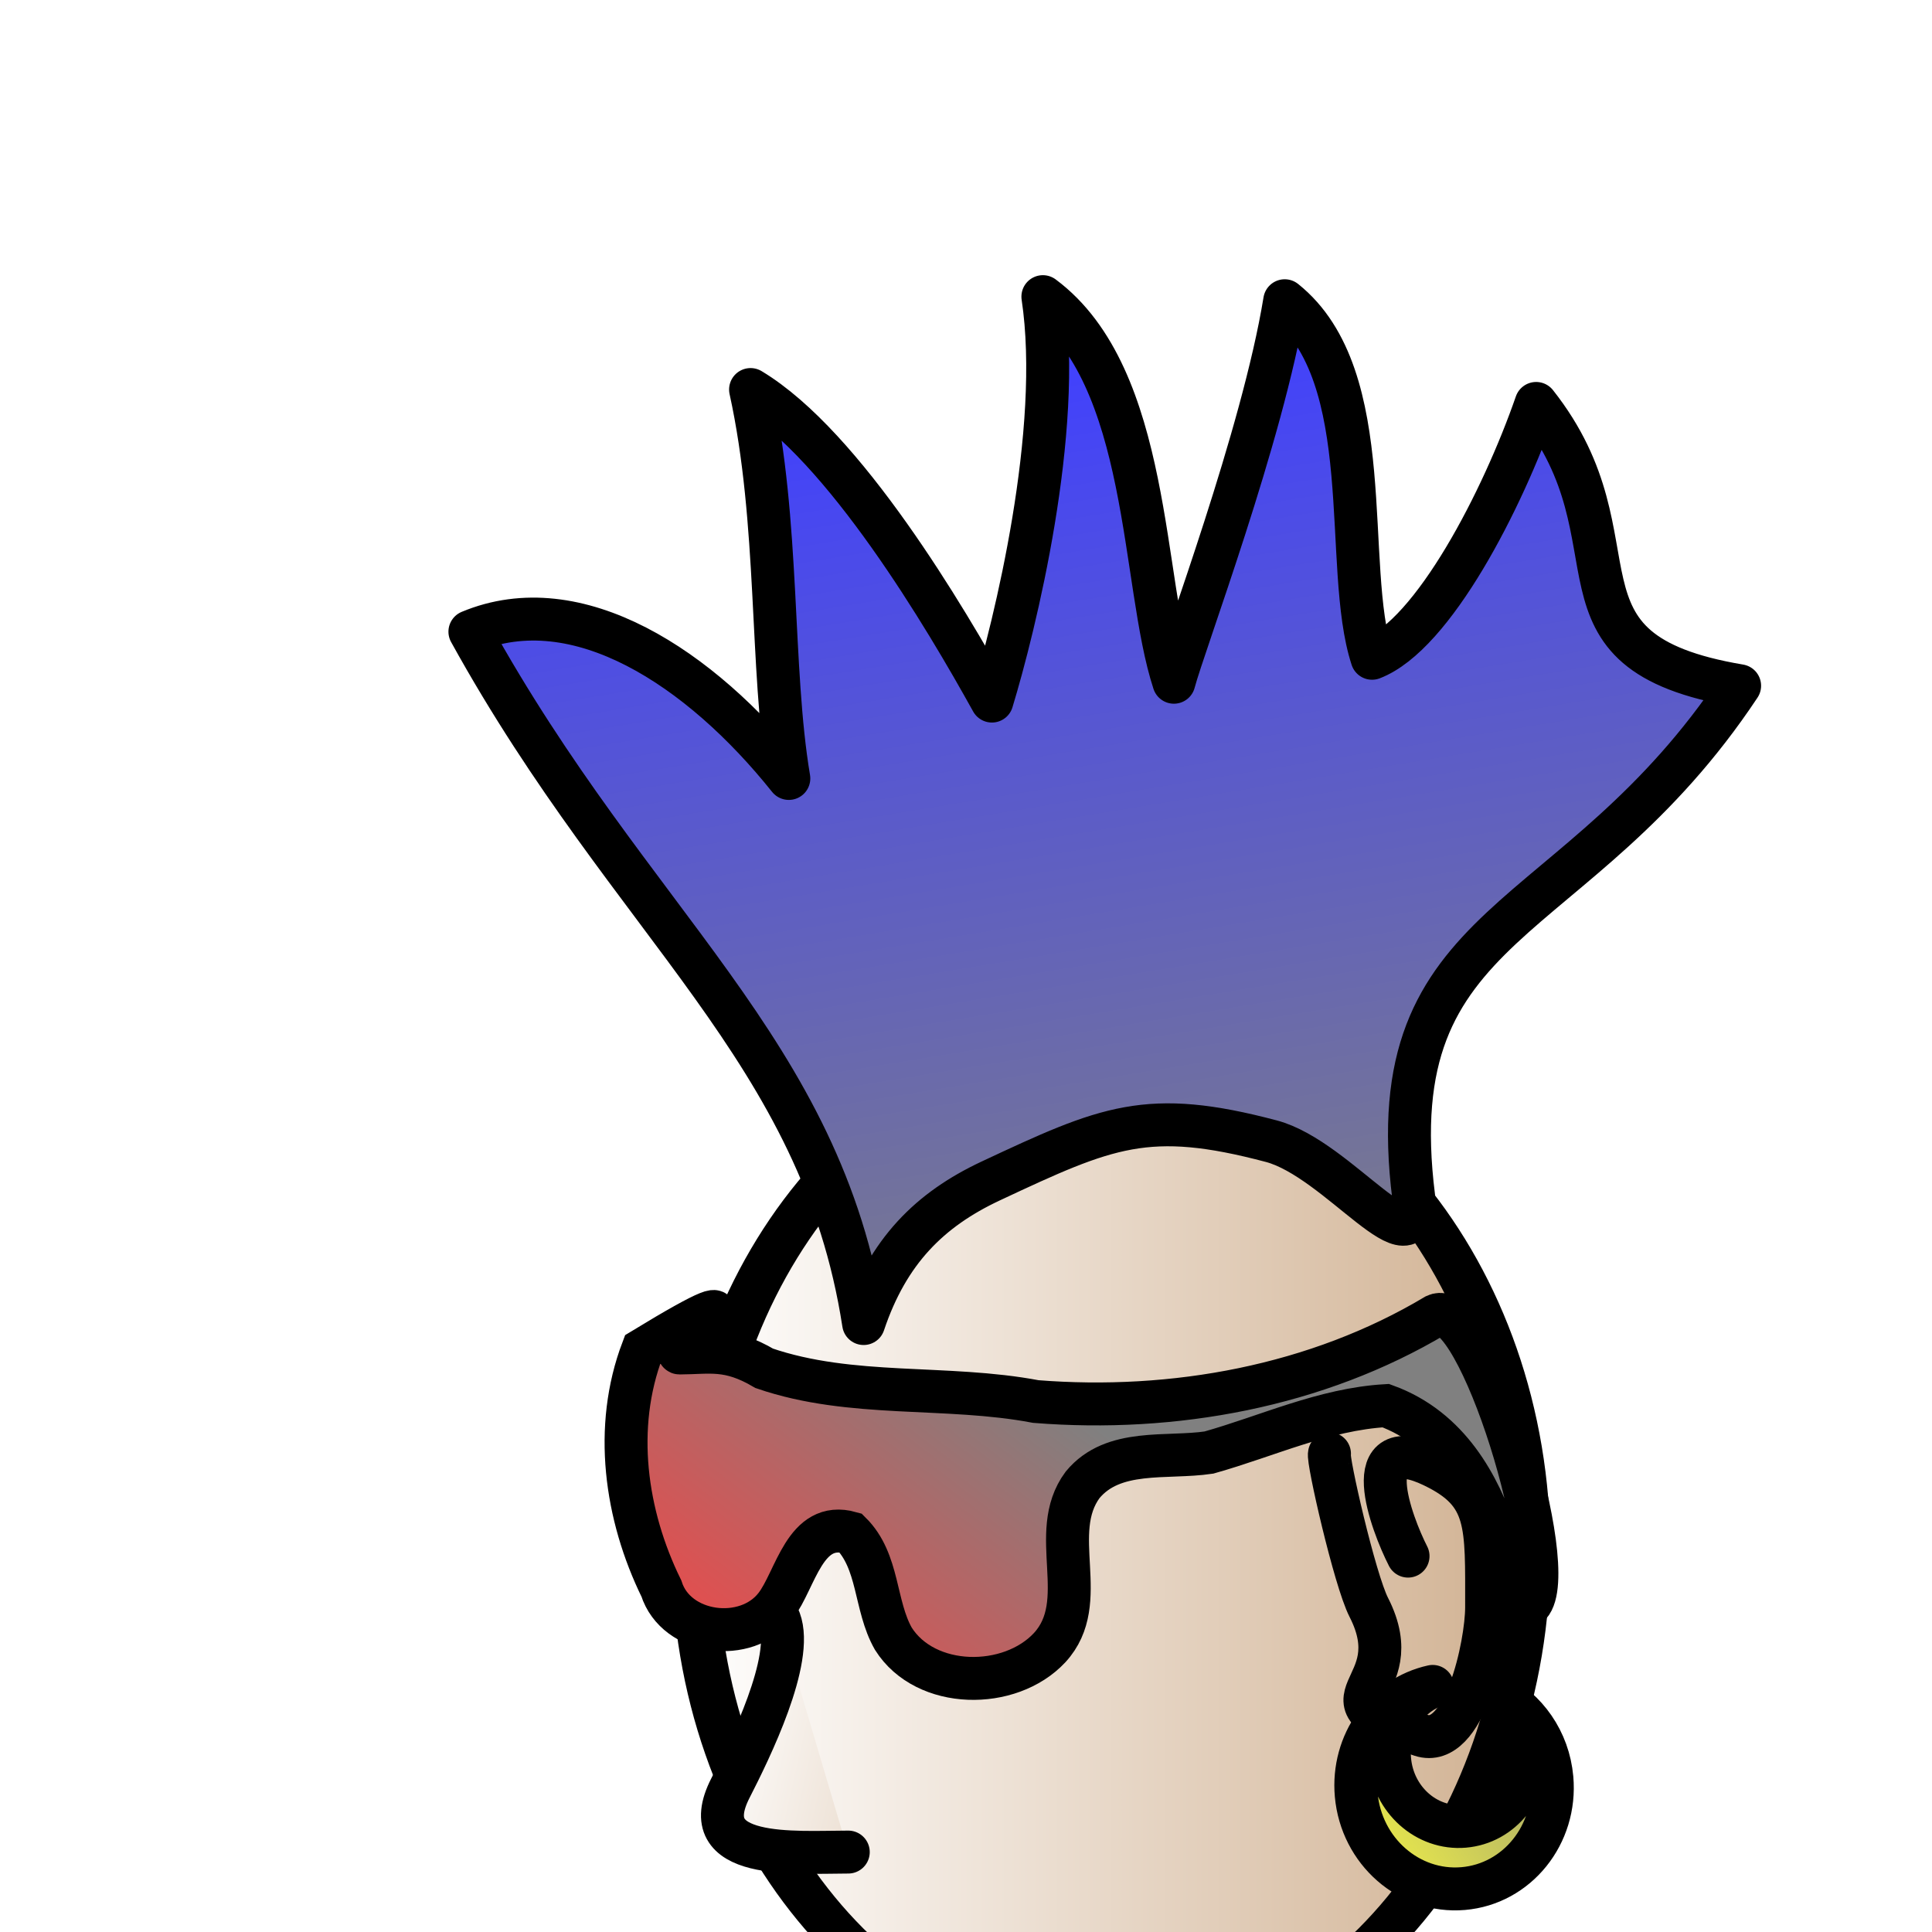
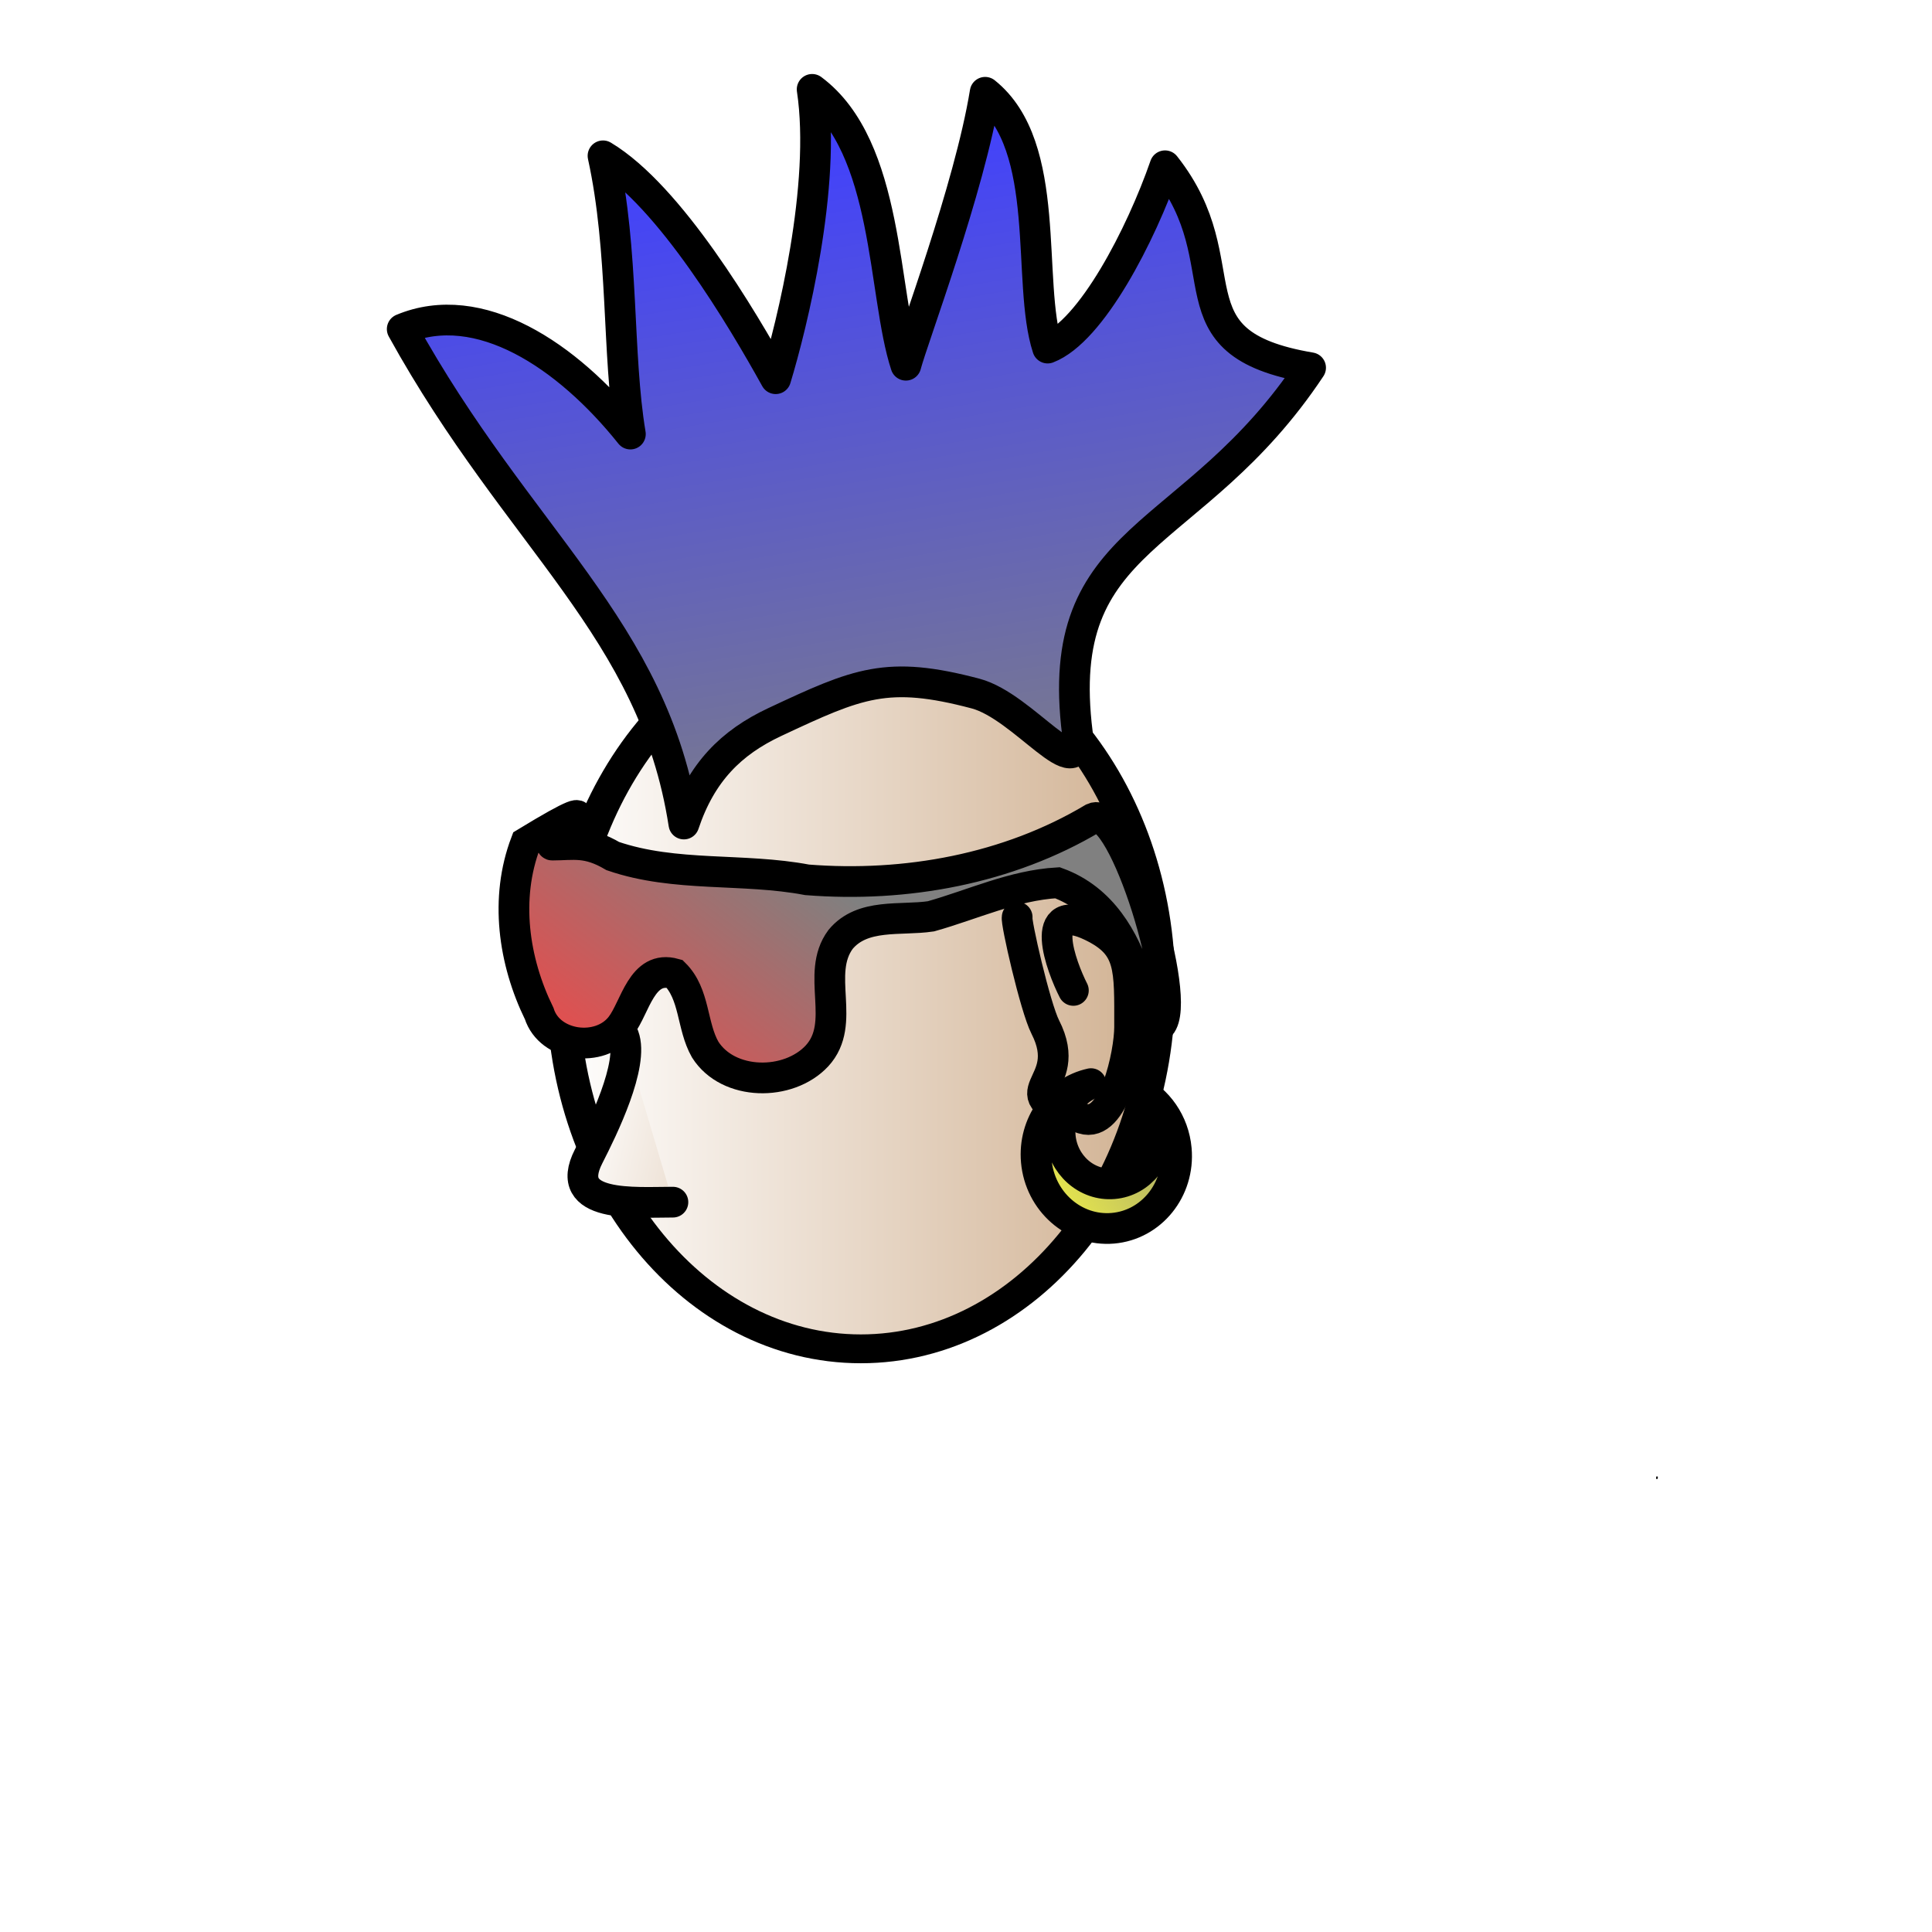
- <svg xmlns="http://www.w3.org/2000/svg" xmlns:xlink="http://www.w3.org/1999/xlink" overflow="hidden" viewBox="-100 -100 900 900" id="svg36220" version="1.0">
+ <svg xmlns="http://www.w3.org/2000/svg" xmlns:xlink="http://www.w3.org/1999/xlink" overflow="hidden" viewBox="-143 -20 1258 1258" id="svg36220" version="1.0">
  <defs id="defs36222">
    <linearGradient id="linearGradient4087">
      <stop style="stop-color:#808080;stop-opacity:1;" offset="0" id="stop4089" />
      <stop style="stop-color:#ffff40;stop-opacity:1;" offset="1" id="stop4091" />
    </linearGradient>
    <linearGradient id="linearGradient4071">
      <stop style="stop-color:#808080;stop-opacity:1;" offset="0" id="stop4073" />
      <stop style="stop-color:#ff4040;stop-opacity:1;" offset="1" id="stop4075" />
    </linearGradient>
    <linearGradient id="linearGradient2977">
      <stop style="stop-color:black;stop-opacity:1;" offset="0" id="stop2979" />
      <stop style="stop-color:lime;stop-opacity:1;" offset="1" id="stop2981" />
    </linearGradient>
    <linearGradient id="linearGradient2908">
      <stop style="stop-color:#808080;stop-opacity:1;" offset="0" id="stop2910" />
      <stop style="stop-color:#4040ff;stop-opacity:1;" offset="1" id="stop2912" />
    </linearGradient>
    <linearGradient id="linearGradient3099">
      <stop style="stop-color:#ffffff;stop-opacity:1" offset="0" id="stop3101" />
      <stop style="stop-color:#d0b090;stop-opacity:1" offset="1" id="stop3103" />
    </linearGradient>
    <linearGradient xlink:href="#linearGradient3099" id="linearGradient3105" x1="721.622" y1="220.042" x2="586.808" y2="554.597" gradientUnits="userSpaceOnUse" />
    <linearGradient xlink:href="#linearGradient3099" id="linearGradient2366" gradientUnits="userSpaceOnUse" x1="721.622" y1="220.042" x2="541.266" y2="599.38" />
    <linearGradient xlink:href="#linearGradient2908" id="linearGradient2914" x1="439.211" y1="778.758" x2="358.421" y2="144.516" gradientUnits="userSpaceOnUse" gradientTransform="matrix(0.597709,0,0,0.768403,155.2065,-45.70692)" />
    <linearGradient xlink:href="#linearGradient3099" id="linearGradient2975" x1="432.667" y1="411.333" x2="634.667" y2="478" gradientUnits="userSpaceOnUse" gradientTransform="matrix(-0.709936,-0.341975,-0.306873,0.712922,1841.67,361.9192)" />
    <linearGradient xlink:href="#linearGradient2977" id="linearGradient2983" x1="266.054" y1="588.673" x2="548.098" y2="789.982" gradientUnits="userSpaceOnUse" gradientTransform="matrix(-0.709936,-0.341975,-0.306873,0.712922,1841.67,361.9192)" />
    <linearGradient xlink:href="#linearGradient2977" id="linearGradient2993" x1="86.189" y1="245.658" x2="192.446" y2="150.666" gradientUnits="userSpaceOnUse" gradientTransform="matrix(-0.792969,0.478177,0.501923,0.829668,1342.988,-121.9422)" />
    <linearGradient xlink:href="#linearGradient3099" id="linearGradient4056" x1="156.278" y1="889.142" x2="588.542" y2="889.142" gradientUnits="userSpaceOnUse" />
    <linearGradient xlink:href="#linearGradient4071" id="linearGradient4077" x1="313.562" y1="578.415" x2="153.285" y2="785.553" gradientUnits="userSpaceOnUse" gradientTransform="matrix(0.914953,0,0,0.894418,44.07221,-13.58629)" />
    <linearGradient xlink:href="#linearGradient4087" id="linearGradient4093" x1="408.667" y1="841.667" x2="524.667" y2="841.667" gradientUnits="userSpaceOnUse" />
    <linearGradient xlink:href="#linearGradient4087" id="linearGradient4098" gradientUnits="userSpaceOnUse" x1="563.045" y1="790.13" x2="393.396" y2="883.638" gradientTransform="matrix(0.911511,-7.75182e-2,7.929804e-2,0.891052,85.25759,18.45794)" />
    <linearGradient xlink:href="#linearGradient3099" id="linearGradient4106" x1="192.93" y1="788.826" x2="404.993" y2="835.966" gradientUnits="userSpaceOnUse" gradientTransform="matrix(0.914953,0,0,0.894418,52.69838,3.278923)" />
  </defs>
  <g id="layer1">
    <path style="fill:url(#linearGradient4056);fill-opacity:1;stroke:#000000;stroke-width:23.285;stroke-linecap:round;stroke-linejoin:round;stroke-miterlimit:4;stroke-dasharray:none;stroke-opacity:1" id="path3173" d="M 584.542 889.142 A 212.132 292.271 0 1 1  160.278,889.142 A 212.132 292.271 0 1 1  584.542 889.142 z" transform="matrix(0.914876,0,0,0.806401,76.82154,-94.4169)" />
    <path style="fill:url(#linearGradient2914);fill-opacity:1;fill-rule:evenodd;stroke:#000000;stroke-width:20;stroke-linecap:round;stroke-linejoin:round;stroke-miterlimit:4;stroke-dasharray:none;stroke-opacity:1" d="M 302.31,516.556 C 282.588,388.817 194.833,331.785 118.899,194.266 C 168.903,173.397 226.18,210.955 267.467,262.633 C 258.766,210.828 263.287,143.599 249.639,81.46 C 293.204,107.619 340.559,187.75 362.074,226.587 C 372.664,191.751 395.218,100.682 385.816,38.189 C 436.29,75.714 431.589,171.39 446.849,217.814 C 451.376,200.417 488.241,102.94 498.471,40.09 C 542.78,75.493 525.096,163.657 539.16,206.648 C 567.634,195.721 600.011,132.914 615.597,87.936 C 666.963,152.965 615.037,203.404 710.384,219.449 C 633.608,335.114 541.922,325.345 558.554,457.643 C 560.891,494.533 523.789,439.956 492.228,431.604 C 434.645,416.365 415.828,424.684 361.49,450.155 C 333.106,463.46 313.61,482.83 302.31,516.556 z " id="path2899" />
    <path style="fill:url(#linearGradient4077);fill-opacity:1;fill-rule:evenodd;stroke:#000000;stroke-width:20;stroke-linecap:butt;stroke-linejoin:miter;stroke-miterlimit:4;stroke-dasharray:none;stroke-opacity:1" d="M 199.345,528.698 C 266.523,487.819 211.702,530.286 216.614,530.267 C 230.581,530.215 239.28,527.559 256.038,537.427 C 296.74,551.386 340.731,544.959 382.539,552.893 C 446.77,557.982 513.459,545.825 568.819,512.74 C 588.382,503.747 627.566,631.215 612.635,647.601 C 599.92,662.053 605.095,576.46 545.551,554.8 C 516.769,556.484 490.425,568.988 463.164,576.652 C 443.372,579.595 418.599,574.438 404.319,591.702 C 387.59,614.285 408.723,646.081 388.964,667.543 C 370.433,687.433 331.16,687.131 316.158,663.383 C 307.298,647.809 309.629,627.347 296.217,614.062 C 274.787,608.025 270.757,635.867 261.28,648.145 C 247.679,665.775 215.021,661.65 208.093,639.984 C 191.315,605.729 185.592,564.899 199.345,528.698 z " id="path4058" />
    <path style="fill:url(#linearGradient4106);fill-opacity:1;fill-rule:evenodd;stroke:#000000;stroke-width:20;stroke-linecap:round;stroke-linejoin:round;stroke-miterlimit:4;stroke-dasharray:none;stroke-opacity:1" d="M 263.138,654.712 C 270.003,673.114 249.469,714.955 240.264,732.952 C 222.905,766.889 270.503,762.766 295.161,762.766" id="path4079" />
    <path style="fill:none;fill-opacity:0.75;fill-rule:evenodd;stroke:#000000;stroke-width:0.937px;stroke-linecap:butt;stroke-linejoin:miter;stroke-opacity:1" d="M 936.02,941.499 C 935.555,942.43 936.02,943.582 936.02,941.499 z " id="path4081" />
    <path style="fill:none;fill-opacity:0.75;fill-rule:evenodd;stroke:#000000;stroke-width:20;stroke-linecap:round;stroke-linejoin:round;stroke-miterlimit:4;stroke-dasharray:none;stroke-opacity:1" d="M 519.324,577.196 C 518.198,579.398 531.067,635.931 537.624,648.75 C 557.996,688.579 507.764,690.697 562.022,708.377 C 582.178,714.945 592.521,666.043 592.521,648.75 C 592.521,610.081 593.833,595.726 568.122,583.159 C 531.268,565.146 548.308,610.01 555.923,624.899" id="path4083" />
    <path style="fill:url(#linearGradient4098);fill-opacity:1;stroke:#000000;stroke-width:20;stroke-linecap:round;stroke-linejoin:round;stroke-miterlimit:4;stroke-dasharray:none;stroke-opacity:1" d="M 567.383,685.592 C 545.227,690.474 529.633,711.935 531.785,736.118 C 534.12,762.351 556.433,781.914 581.591,779.774 C 606.749,777.635 625.271,754.599 622.936,728.367 C 621.371,710.781 610.846,696.208 596.486,689.149 C 604.34,694.685 609.872,703.794 610.82,714.443 C 612.47,732.989 599.591,749.262 582.079,750.751 C 564.567,752.24 549.006,738.386 547.356,719.84 C 545.994,704.54 554.525,690.77 567.383,685.592 z " id="path4085" />
  </g>
</svg>
